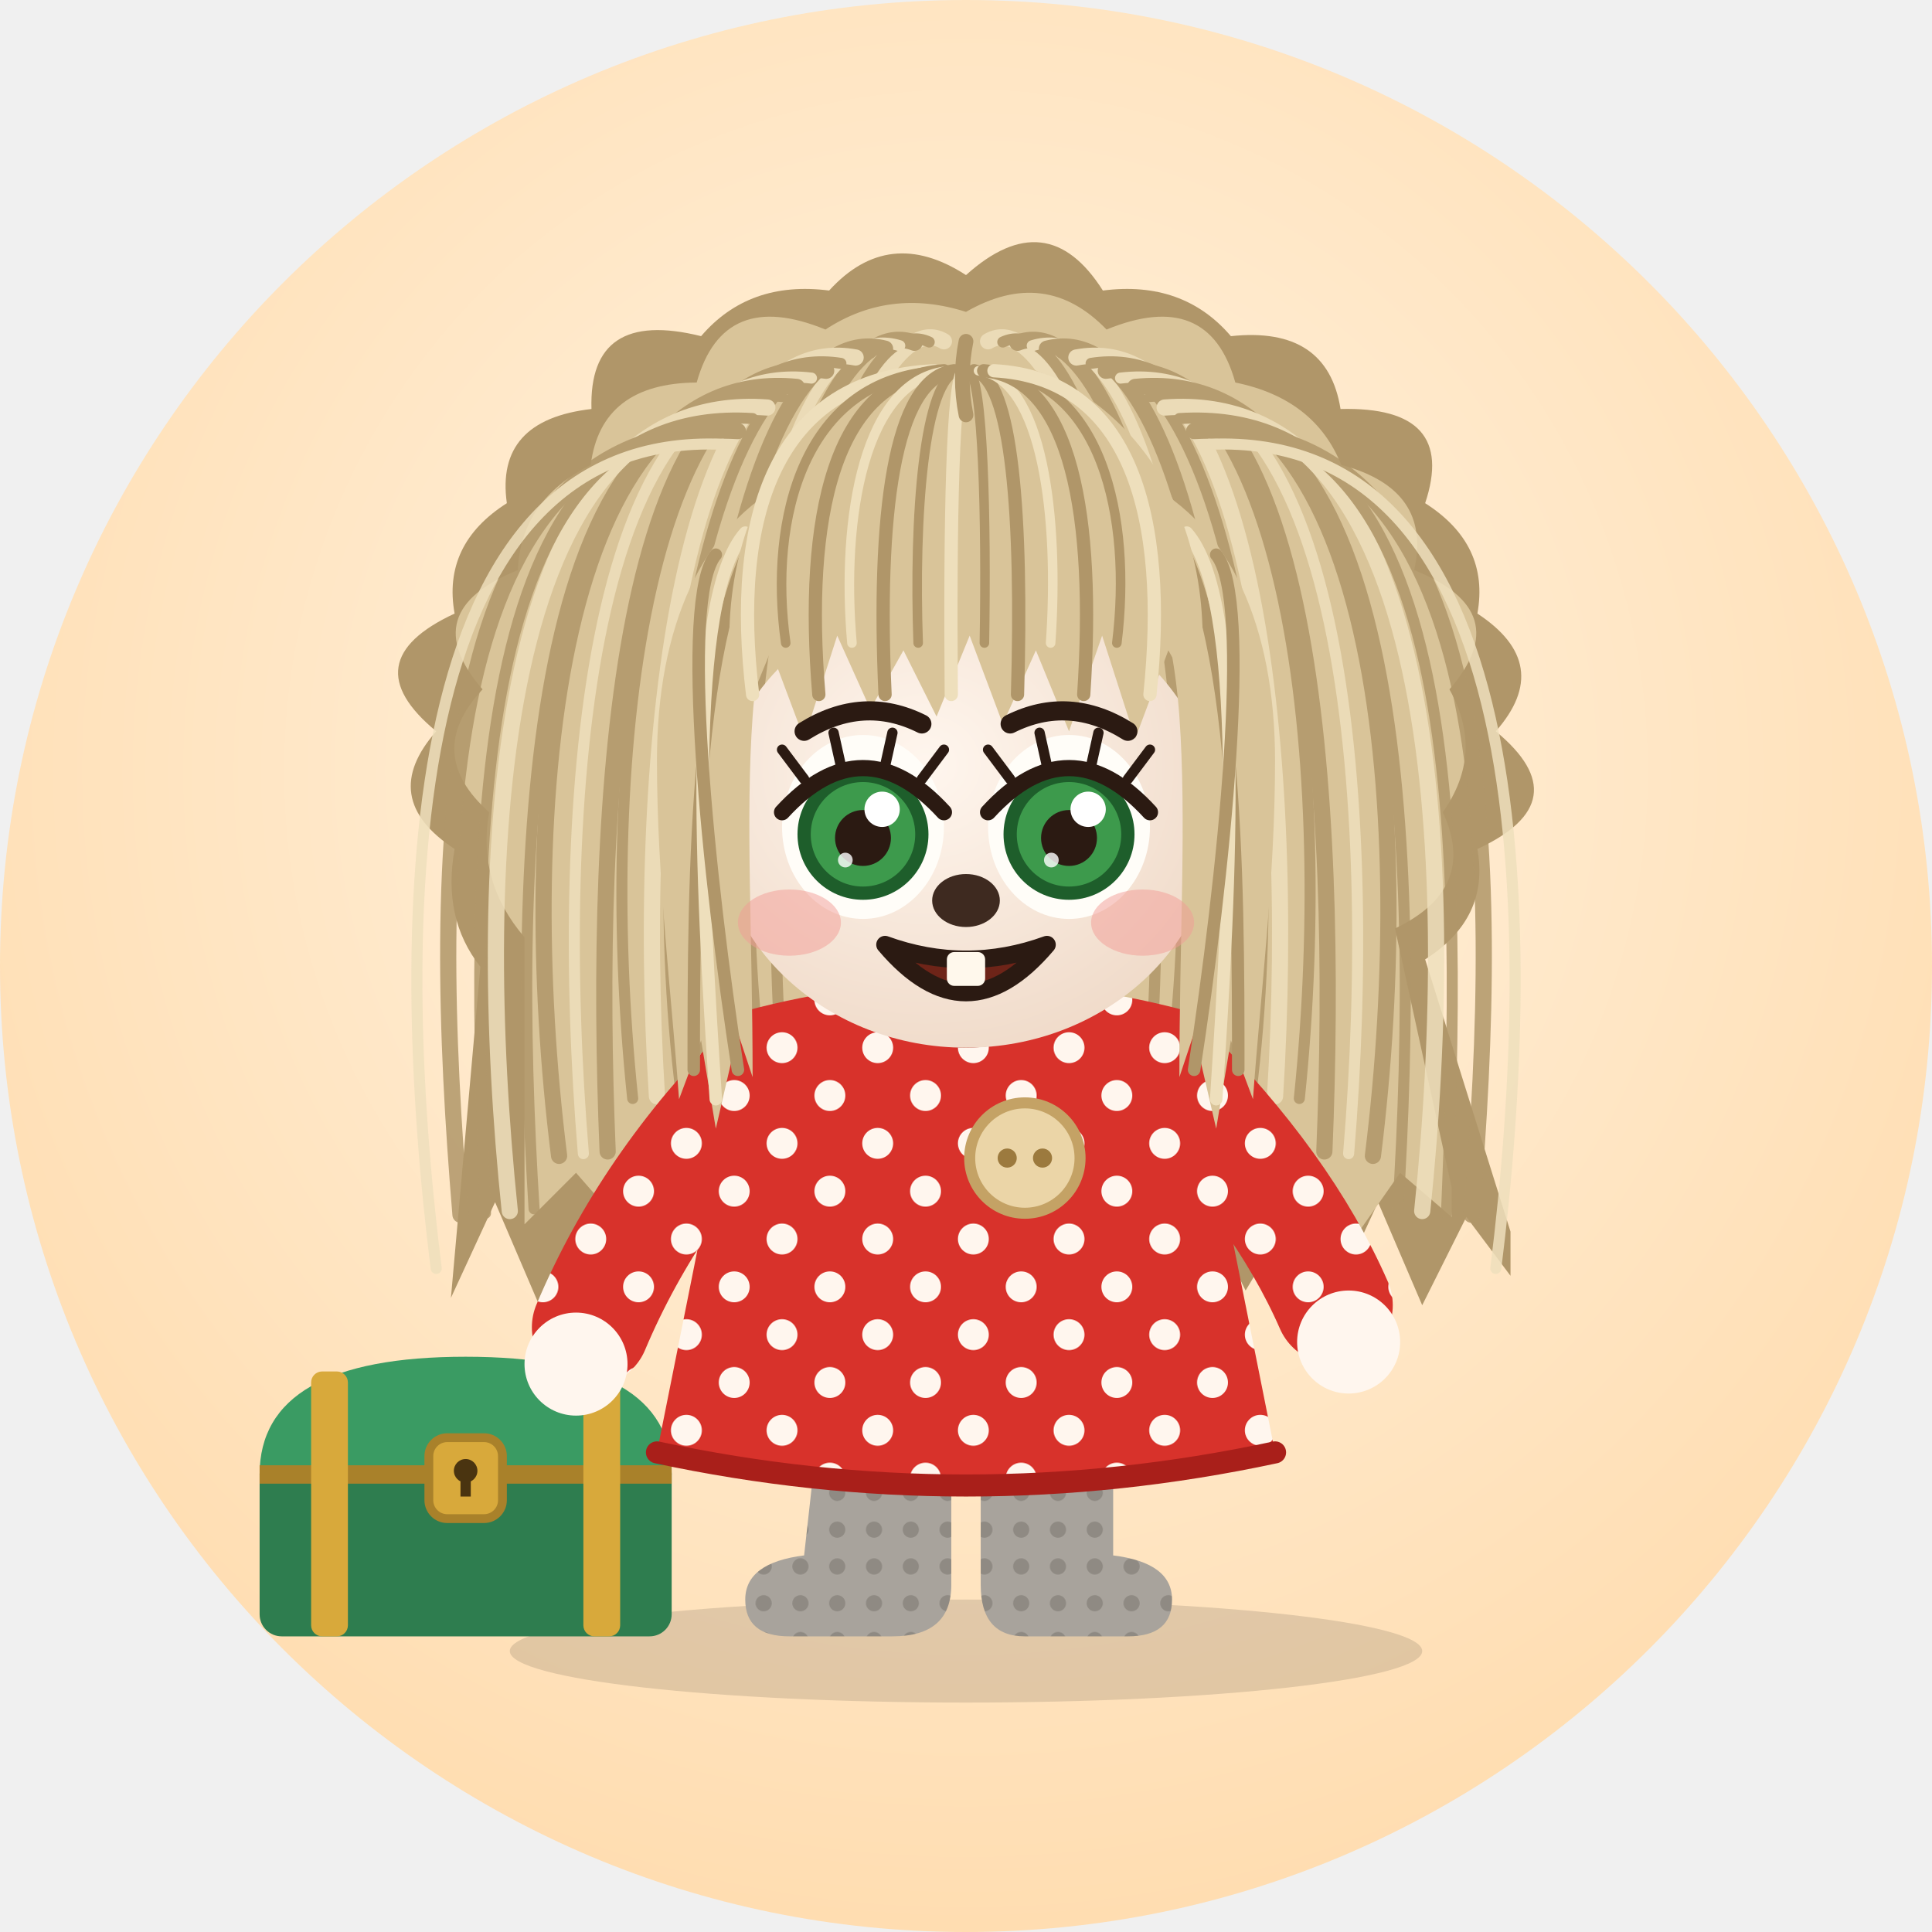
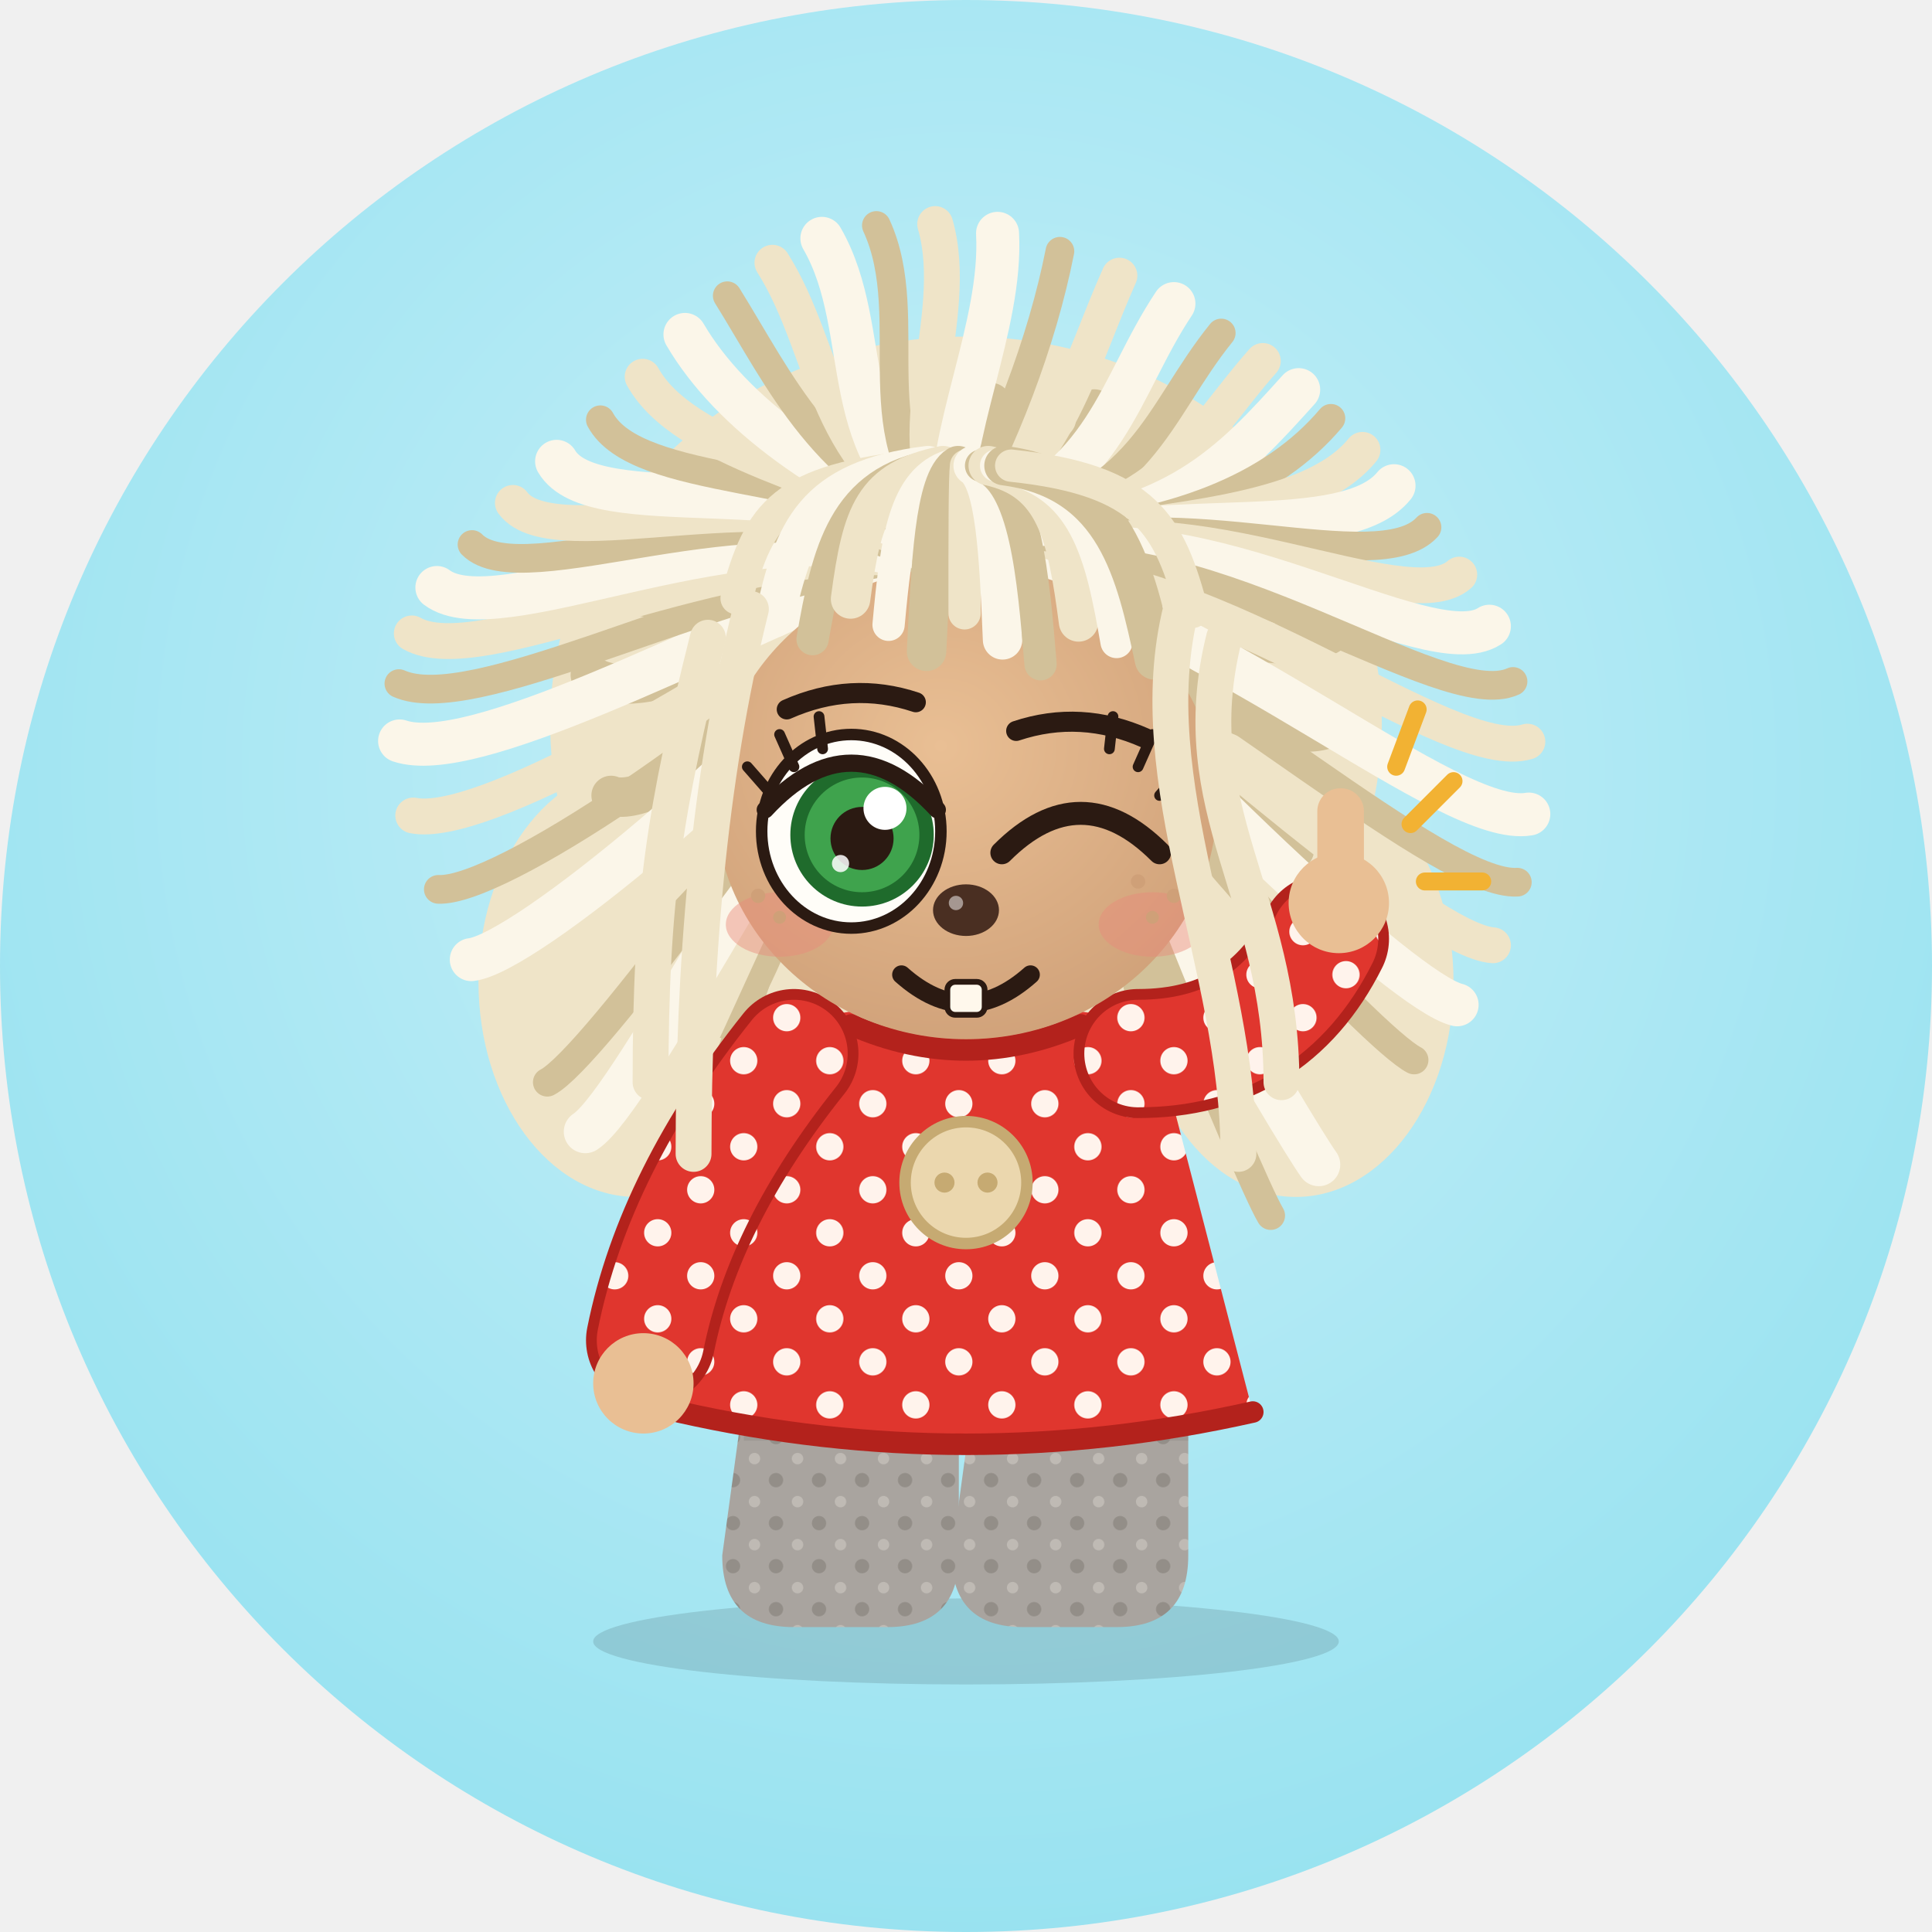
<svg xmlns="http://www.w3.org/2000/svg" viewBox="0 0 512 512" width="512" height="512">
  <defs>
-     <pattern id="kzDots" width="13" height="13" patternUnits="userSpaceOnUse">
-       <rect width="13" height="13" fill="#D8322B" />
-       <circle cx="3.5" cy="3.5" r="2.1" fill="#FFF6EE" />
-       <circle cx="10" cy="10" r="2.1" fill="#FFF6EE" />
+     <pattern id="kzDots" width="12" height="12" patternUnits="userSpaceOnUse">
+       <rect width="12" height="12" fill="#E0362E" />
+       <circle cx="3" cy="3" r="1.9" fill="#FFF3EC" />
+       <circle cx="9" cy="9" r="1.9" fill="#FFF3EC" />
    </pattern>
-     <pattern id="kzKnit" width="5" height="5" patternUnits="userSpaceOnUse">
-       <rect width="5" height="5" fill="#A8A39C" />
-       <circle cx="2.5" cy="2.5" r="1.1" fill="#8F8A83" />
+     <pattern id="kzFelt" width="6" height="6" patternUnits="userSpaceOnUse">
+       <rect width="6" height="6" fill="#A9A49F" />
+       <circle cx="1.5" cy="1.5" r="1" fill="#8A857F" opacity="0.7" />
+       <circle cx="4.5" cy="4.5" r="0.8" fill="#C4BFB9" opacity="0.8" />
    </pattern>
-     <radialGradient id="kzSkin" cx="42%" cy="38%" r="70%">
-       <stop offset="0%" stop-color="#FFF6EE" />
-       <stop offset="100%" stop-color="#EFD9C7" />
+     <radialGradient id="kzSkin" cx="45%" cy="38%" r="68%">
+       <stop offset="0%" stop-color="#E9BF94" />
+       <stop offset="100%" stop-color="#CFA078" />
    </radialGradient>
    <radialGradient id="kzGlow">
-       <stop offset="0%" stop-color="#FFC94D" stop-opacity="0.85" />
-       <stop offset="100%" stop-color="#FFC94D" stop-opacity="0" />
+       <stop offset="0%" stop-color="#90E0EF" stop-opacity="0.85" />
+       <stop offset="100%" stop-color="#90E0EF" stop-opacity="0" />
    </radialGradient>
    <radialGradient id="kzBg" cx="50%" cy="40%" r="70%">
-       <stop offset="0%" stop-color="#FFF4E3" />
-       <stop offset="100%" stop-color="#FFD9A8" />
+       <stop offset="0%" stop-color="#CAF0F8" />
+       <stop offset="100%" stop-color="#90E0EF" />
    </radialGradient>
  </defs>
  <circle cx="256" cy="256" r="256" fill="url(#kzBg)" />
-   <g transform="translate(61 30) scale(1.95)">
-     <ellipse cx="100" cy="209" rx="62" ry="7" fill="#000" opacity="0.12" />
-     <path d="M34 116 Q28.8 109.4 30.5 100 Q20 93.1 28 84 Q16.5 74.5 30.5 68 Q28.8 58.6 37.6 53 Q36 41.7 49.1 40.2 Q48.7 26.5 64 30.3 Q70.5 22.7 81.4 24.1 Q89.5 15.2 100 22 Q111 12.1 118.6 24.1 Q129.5 22.7 136 30.3 Q149.1 28.9 150.9 40.2 Q166.8 39.8 162.4 53 Q171.2 58.6 169.5 68 Q180 74.9 172 84 Q183.5 93.5 169.5 100 Q171.2 109.4 162.4 115 L174 152 L174 158 L168 150 L162 162 L156 148 L150 161 L144 150 L138 160 L132 148 L126 159 L120 150 L114 158 L108 148 L102 162 L96 150 L90 161 L84 148 L78 160 L72 150 L66 159 L60 148 L54 158 L48 150 L42 162 L36 148 L30 161 Z" fill="#B09669" />
-     <path d="M40 112 Q33.5 104.4 35.2 95 Q26.2 87 34.3 78.3 Q25.1 67.7 39.1 62.1 Q39.5 52.6 49 47.8 Q50.4 36.7 63.4 36.6 Q67 23.7 80.9 29.4 Q89.6 23.7 100 27 Q110.8 20.8 119.1 29.4 Q133 23.7 136.6 36.6 Q147.4 38.8 151 47.8 Q163.4 51.1 160.9 62.1 Q174.9 67.7 165.7 78.3 Q170.5 86.9 164.8 95 Q169.6 105.4 158.3 110.8 L166 146 L166 150 L159 144 L152 154 L145 142 L138 153 L131 144 L124 152 L117 142 L110 151 L103 144 L96 150 L89 142 L82 154 L75 144 L68 153 L61 142 L54 152 L47 144 L40 151 Z" fill="#D9C499" />
-     <g fill="none" stroke-linecap="round" opacity="0.85">
-       <path d="M97 31 C87 25 72 70 78 118" stroke="#EEDFBC" stroke-width="2.2" />
-       <path d="M95 31.1 C82.7 25.4 71.7 77.3 74.7 125.3" stroke="#B09669" stroke-width="1.5" />
-       <path d="M93 31.2 C78.5 25.7 66.3 77.5 71.3 125.5" stroke="#B09669" stroke-width="2.2" />
-       <path d="M91 31.6 C74.2 26.4 66 77.8 68 125.8" stroke="#EEDFBC" stroke-width="1.5" />
-       <path d="M89 32 C69.9 27.1 60.7 85.1 64.7 133.1" stroke="#B09669" stroke-width="2.2" />
-       <path d="M87 32.6 C65.7 27.9 55.3 85.3 61.3 133.3" stroke="#B09669" stroke-width="1.5" />
-       <path d="M85 33.2 C61.4 28.8 55 85.6 58 133.6" stroke="#EEDFBC" stroke-width="2.2" />
-       <path d="M83 34 C57.1 29.9 49.7 85.9 54.7 133.9" stroke="#B09669" stroke-width="1.5" />
-       <path d="M81 35 C52.9 31.1 49.3 93.1 51.3 141.1" stroke="#B09669" stroke-width="2.2" />
-       <path d="M79 36 C48.6 32.4 44 93.4 48 141.4" stroke="#EEDFBC" stroke-width="1.5" />
-       <path d="M77 37.2 C44.3 33.9 38.7 93.7 44.7 141.7" stroke="#B09669" stroke-width="2.2" />
-       <path d="M75 38.5 C40.1 35.4 38.3 100.9 41.3 148.9" stroke="#B09669" stroke-width="1.5" />
-       <path d="M73 40 C35.8 37.2 33 101.2 38 149.2" stroke="#EEDFBC" stroke-width="2.2" />
-       <path d="M71 41.5 C31.5 39 32.7 101.5 34.7 149.5" stroke="#B09669" stroke-width="1.5" />
-       <path d="M69 43.2 C27.3 40.9 27.3 101.7 31.3 149.7" stroke="#B09669" stroke-width="2.2" />
-       <path d="M67 45 C23 43 22 109 28 157" stroke="#EEDFBC" stroke-width="1.5" />
-       <path d="M103 31 C113 25 128 70 122 118" stroke="#EEDFBC" stroke-width="2.2" />
-       <path d="M105 31.1 C117.3 25.4 128.3 77.3 125.3 125.3" stroke="#B09669" stroke-width="1.5" />
-       <path d="M107 31.2 C121.5 25.7 133.7 77.5 128.7 125.5" stroke="#B09669" stroke-width="2.2" />
-       <path d="M109 31.6 C125.8 26.4 134 77.8 132 125.8" stroke="#EEDFBC" stroke-width="1.5" />
-       <path d="M111 32 C130.1 27.1 139.3 85.1 135.3 133.1" stroke="#B09669" stroke-width="2.2" />
-       <path d="M113 32.6 C134.3 27.9 144.7 85.3 138.7 133.3" stroke="#B09669" stroke-width="1.5" />
-       <path d="M115 33.2 C138.6 28.8 145 85.6 142 133.6" stroke="#EEDFBC" stroke-width="2.2" />
-       <path d="M117 34 C142.9 29.9 150.3 85.9 145.3 133.9" stroke="#B09669" stroke-width="1.5" />
-       <path d="M119 35 C147.1 31.1 150.7 93.1 148.7 141.1" stroke="#B09669" stroke-width="2.2" />
-       <path d="M121 36 C151.4 32.4 156 93.4 152 141.4" stroke="#EEDFBC" stroke-width="1.5" />
-       <path d="M123 37.2 C155.7 33.9 161.3 93.7 155.3 141.7" stroke="#B09669" stroke-width="2.2" />
-       <path d="M125 38.5 C159.9 35.4 161.7 100.9 158.7 148.9" stroke="#B09669" stroke-width="1.5" />
-       <path d="M127 40 C164.2 37.2 167 101.2 162 149.2" stroke="#EEDFBC" stroke-width="2.2" />
-       <path d="M129 41.5 C168.5 39 167.3 101.5 165.3 149.5" stroke="#B09669" stroke-width="1.5" />
-       <path d="M131 43.2 C172.7 40.9 172.7 101.7 168.7 149.7" stroke="#B09669" stroke-width="2.2" />
-       <path d="M133 45 C177 43 178 109 172 157" stroke="#EEDFBC" stroke-width="1.5" />
+   <g transform="translate(66 36) scale(1.9)">
+     <ellipse cx="100" cy="210" rx="52" ry="6" fill="#000" opacity="0.12" />
+     <ellipse cx="100" cy="82" rx="58" ry="54" fill="#EFE4C8" />
+     <ellipse cx="54" cy="118" rx="22" ry="30" fill="#EFE4C8" />
+     <ellipse cx="146" cy="118" rx="22" ry="30" fill="#EFE4C8" />
+     <g fill="none" stroke-linecap="round">
+       <path d="M96.4 64.7 C81.3 80 77.1 125.8 70.9 128.3" stroke="#EFE4C8" stroke-width="5.5" />
+       <path d="M96 64.1 C82.4 80.1 71.4 121.2 66.1 123.1" stroke="#D2C199" stroke-width="5.5" />
+       <path d="M95.3 63.4 C82.8 80.9 66.2 115.8 61.6 116.8" stroke="#EFE4C8" stroke-width="5.5" />
+       <path d="M94.3 62.6 C82 81.7 61.7 109.5 57.5 109.5" stroke="#D2C199" stroke-width="5.5" />
+       <path d="M93.1 61.8 C79.9 81.7 58.3 102.2 53.7 101.1" stroke="#EFE4C8" stroke-width="5.5" />
+       <path d="M91.8 60.9 C76.8 80 56 94.3 50.5 92" stroke="#D2C199" stroke-width="5.5" />
+       <path d="M90.5 60 C73.7 76.2 54.7 86.1 48.4 82.4" stroke="#EFE4C8" stroke-width="5.5" />
+       <path d="M89.6 59.1 C71.7 71.3 54.5 79.8 47.6 75.2" stroke="#D2C199" stroke-width="5.5" />
+       <path d="M89.1 58.3 C71.7 65.2 55.2 73.9 48.6 68.4" stroke="#EFE4C8" stroke-width="5.5" />
+       <path d="M89.2 57.4 C74 58.9 56.9 68.6 51.3 62.4" stroke="#D2C199" stroke-width="5.5" />
+       <path d="M90 56.6 C78.5 53.4 59.6 64.1 55.6 57.2" stroke="#EFE4C8" stroke-width="5.5" />
+       <path d="M91.4 55.9 C84.4 49.5 63.3 60.2 61.3 52.8" stroke="#D2C199" stroke-width="5.5" />
+       <path d="M93.3 55.3 C90.5 47.5 68.1 57 68 49" stroke="#EFE4C8" stroke-width="5.5" />
+       <path d="M95.5 54.8 C95.8 47.2 73.9 54.2 75.1 45.8" stroke="#D2C199" stroke-width="5.5" />
+       <path d="M97.8 54.4 C99.5 47.9 80.7 51.7 82.3 43" stroke="#EFE4C8" stroke-width="5.5" />
+       <path d="M100 54.2 C101.2 48.8 88.3 49.5 89.5 40.5" stroke="#D2C199" stroke-width="5.5" />
+       <path d="M101.9 54 C101.5 49.2 96.4 47.8 96.5 38.5" stroke="#EFE4C8" stroke-width="5.5" />
+       <path d="M103.4 54 C101 48.8 104.7 46.8 103.5 37.2" stroke="#D2C199" stroke-width="5.5" />
+       <path d="M104.3 54.2 C100.8 47.6 112.7 46.6 110.6 37" stroke="#EFE4C8" stroke-width="5.5" />
+       <path d="M104.8 54.4 C101.9 46.3 120 47.6 117.9 38.1" stroke="#D2C199" stroke-width="5.5" />
+       <path d="M105 54.8 C104.5 45.6 126.5 49.8 125.3 40.7" stroke="#EFE4C8" stroke-width="5.5" />
+       <path d="M105 55.3 C108.8 46.3 131.9 53.2 132.4 44.6" stroke="#D2C199" stroke-width="5.5" />
+       <path d="M104.9 55.9 C113.9 49 136.3 57.7 139 49.8" stroke="#EFE4C8" stroke-width="5.5" />
+       <path d="M105.1 56.6 C119 53.6 139.6 63 144.6 55.9" stroke="#D2C199" stroke-width="5.5" />
+       <path d="M105.4 57.4 C123 59.6 142.1 68.7 148.7 62.5" stroke="#EFE4C8" stroke-width="5.5" />
+       <path d="M106.1 58.3 C125.5 66 143.7 74.6 151.2 69.2" stroke="#D2C199" stroke-width="5.5" />
+       <path d="M107 59.1 C126.1 71.9 144.6 80.3 151.8 75.8" stroke="#EFE4C8" stroke-width="5.5" />
+       <path d="M108.1 60 C125.2 76.4 144.6 86 151 82.4" stroke="#D2C199" stroke-width="5.5" />
+       <path d="M109.1 60.9 C123.5 79.6 143.6 93.5 148.8 91.1" stroke="#EFE4C8" stroke-width="5.5" />
+       <path d="M109.9 61.8 C121.8 80.9 141.6 100.9 145.8 99.6" stroke="#D2C199" stroke-width="5.5" />
+       <path d="M110.2 62.6 C120.8 80.8 138.5 108.2 142.2 108.1" stroke="#EFE4C8" stroke-width="5.5" />
+       <path d="M110 63.4 C120.7 80.2 134.4 115.4 138.3 116.3" stroke="#D2C199" stroke-width="5.5" />
+       <path d="M109.2 64.1 C121.3 79.9 129.3 122.2 134.1 124.2" stroke="#EFE4C8" stroke-width="5.5" />
+       <path d="M107.7 64.7 C121.7 80.6 123.5 128.4 129.4 131.4" stroke="#D2C199" stroke-width="5.5" />
+       <path d="M96.4 64.7 C75.9 86.6 65.5 144.3 57.2 150.1" stroke="#D2C199" stroke-width="4" />
+       <path d="M96.2 64.3 C76.8 86.8 59.5 139.8 52 144.9" stroke="#EFE4C8" stroke-width="5" />
+       <path d="M95.7 63.8 C77.3 87.7 53.6 134.6 46.9 138.9" stroke="#FBF6E9" stroke-width="6" />
+       <path d="M94.9 63.3 C76.6 88.6 48 128.7 41.6 132" stroke="#D2C199" stroke-width="4" />
+       <path d="M93.6 62.7 C74.5 88.6 42.9 121.8 36.2 123.9" stroke="#EFE4C8" stroke-width="5" />
+       <path d="M92.2 62.1 C71.2 87.1 38.5 114 31 114.9" stroke="#FBF6E9" stroke-width="6" />
+       <path d="M90.8 61.5 C67.3 83.7 34.9 105.5 26.4 105.1" stroke="#D2C199" stroke-width="4" />
+       <path d="M89.6 60.8 C63.9 78.3 32.4 96.7 22.9 94.8" stroke="#EFE4C8" stroke-width="5" />
+       <path d="M88.7 60.2 C61.7 71.5 31.1 87.8 21 84.4" stroke="#FBF6E9" stroke-width="6" />
+       <path d="M88.4 59.5 C61.4 64.5 31 80.9 20.9 76.4" stroke="#D2C199" stroke-width="4" />
+       <path d="M88.6 58.8 C63 58 32.2 74.8 22.7 69.4" stroke="#EFE4C8" stroke-width="5" />
+       <path d="M89.4 58.2 C66.3 52.6 34.6 69.3 26.2 63" stroke="#FBF6E9" stroke-width="6" />
+       <path d="M90.7 57.6 C70.6 48.7 38.1 64.1 31.1 57" stroke="#D2C199" stroke-width="4" />
+       <path d="M92.2 57 C75 46.8 42.6 59.1 36.8 51.2" stroke="#EFE4C8" stroke-width="5" />
+       <path d="M93.9 56.4 C78.5 46.3 48 54.1 42.9 45.4" stroke="#FBF6E9" stroke-width="6" />
+       <path d="M95.4 55.9 C80.6 46.9 54.1 49 49 39.6" stroke="#D2C199" stroke-width="4" />
+       <path d="M96.7 55.5 C81.3 47.8 60.6 43.9 54.9 33.6" stroke="#EFE4C8" stroke-width="5" />
+       <path d="M97.6 55.1 C80.9 48.3 67.3 38.8 60.8 27.7" stroke="#FBF6E9" stroke-width="6" />
+       <path d="M98 54.7 C80.1 47.9 74.1 34.2 66.7 22.3" stroke="#D2C199" stroke-width="4" />
+       <path d="M98.1 54.4 C79.9 46.7 80.9 30.2 73 17.7" stroke="#EFE4C8" stroke-width="5" />
+       <path d="M98 54.2 C81.3 45 87.4 27.3 79.9 14.3" stroke="#FBF6E9" stroke-width="6" />
+       <path d="M97.9 54.1 C84.6 43.1 93.6 25.7 87.5 12.5" stroke="#D2C199" stroke-width="4" />
+       <path d="M97.8 54 C90 41.9 99.5 25.5 95.7 12.3" stroke="#EFE4C8" stroke-width="5" />
+       <path d="M98.1 54 C97.2 41.7 105.1 26.6 104.4 13.6" stroke="#FBF6E9" stroke-width="6" />
+       <path d="M98.8 54.1 C105.2 42.8 110.6 28.8 113.1 16.1" stroke="#D2C199" stroke-width="4" />
+       <path d="M99.9 54.2 C113 45.1 115.9 31.8 121.4 19.5" stroke="#EFE4C8" stroke-width="5" />
+       <path d="M101.5 54.4 C119.8 48.1 121.2 35.1 129 23.4" stroke="#FBF6E9" stroke-width="6" />
+       <path d="M103.3 54.7 C124.7 51.1 126.6 38.6 135.6 27.5" stroke="#D2C199" stroke-width="4" />
+       <path d="M105.3 55.1 C127.7 53.5 132 42 141.4 31.4" stroke="#EFE4C8" stroke-width="5" />
+       <path d="M107.2 55.5 C129 54.7 137.4 45.4 146.4 35.4" stroke="#FBF6E9" stroke-width="6" />
+       <path d="M108.8 55.9 C129 54.7 142.9 48.9 150.9 39.4" stroke="#D2C199" stroke-width="4" />
+       <path d="M109.9 56.4 C128.7 53.5 148.1 52.7 155.3 43.8" stroke="#EFE4C8" stroke-width="5" />
+       <path d="M110.4 57 C128.6 51.9 153.1 57 159.7 48.8" stroke="#FBF6E9" stroke-width="6" />
+       <path d="M110.4 57.6 C129.3 50.6 157.5 62 164.3 54.6" stroke="#D2C199" stroke-width="4" />
+       <path d="M110 58.2 C130.8 50.4 161.4 67.7 168.8 61.2" stroke="#EFE4C8" stroke-width="5" />
+       <path d="M109.1 58.8 C132.8 52 164.4 74 173 68.4" stroke="#FBF6E9" stroke-width="6" />
+       <path d="M108.1 59.5 C134.6 55.6 166.4 80.6 176.3 76.1" stroke="#D2C199" stroke-width="4" />
+       <path d="M107.2 60.2 C135.8 61 167.5 87.8 178.3 84.5" stroke="#EFE4C8" stroke-width="5" />
+       <path d="M106.4 60.8 C135.6 68.2 167.5 96.5 178.5 94.6" stroke="#FBF6E9" stroke-width="6" />
+       <path d="M106 61.5 C134 75.6 166.4 104.7 176.9 104.1" stroke="#D2C199" stroke-width="4" />
+       <path d="M106 62.1 C131.1 82.3 164.3 112.3 173.5 112.9" stroke="#EFE4C8" stroke-width="5" />
+       <path d="M106.3 62.7 C127.5 87.6 161 119.4 168.5 121.2" stroke="#FBF6E9" stroke-width="6" />
+       <path d="M106.8 63.3 C123.7 91.1 156.8 126 162.5 128.9" stroke="#D2C199" stroke-width="4" />
+       <path d="M107.3 63.8 C120.7 92.9 151.6 132.4 155.9 136.2" stroke="#EFE4C8" stroke-width="5" />
+       <path d="M107.7 64.3 C118.8 93.4 145.7 138.6 149.2 143.5" stroke="#FBF6E9" stroke-width="6" />
+       <path d="M107.8 64.7 C118.2 93.2 139 144.7 142.5 150.6" stroke="#D2C199" stroke-width="4" />
    </g>
-     <rect x="4" y="182" width="56" height="25" rx="3" fill="#2E7D4F" />
-     <path d="M4 185 Q4 169 32 169 Q60 169 60 185 Z" fill="#3A9B63" />
-     <path d="M4 185 H60" stroke="#A9812A" stroke-width="2.5" />
-     <rect x="11" y="171" width="5" height="36" rx="1.5" fill="#D8A93B" />
-     <rect x="48" y="171" width="5" height="36" rx="1.5" fill="#D8A93B" />
-     <rect x="27" y="180" width="10" height="11" rx="2.5" fill="#D8A93B" stroke="#A9812A" stroke-width="1.2" />
-     <circle cx="32" cy="184.5" r="1.6" fill="#4A3410" />
-     <path d="M32 185 V188" stroke="#4A3410" stroke-width="1.4" />
-     <path d="M80 178 H98 V200 Q98 207 90 207 H76 Q70 207 70 202 Q70 197 78 196 Z" fill="url(#kzKnit)" />
-     <path d="M102 178 H120 V196 Q128 197 128 202 Q128 207 122 207 H108 Q102 207 102 200 Z" fill="url(#kzKnit)" />
-     <path d="M70 122 Q100 114 130 122 L142 182 Q100 191 58 182 Z" fill="url(#kzDots)" />
-     <path d="M58 182 Q100 191 142 182" fill="none" stroke="#A91F1A" stroke-width="3" stroke-linecap="round" />
-     <path d="M86 121 Q100 130 114 121" fill="none" stroke="#A91F1A" stroke-width="3" stroke-linecap="round" />
-     <circle cx="108" cy="142" r="7.5" fill="#EBD5A7" stroke="#C4A265" stroke-width="1.5" />
-     <circle cx="105.6" cy="142" r="1.3" fill="#9C7A3E" />
-     <circle cx="110.4" cy="142" r="1.3" fill="#9C7A3E" />
-     <path d="M73 130 Q57 146 49 165" fill="none" stroke="url(#kzDots)" stroke-width="16" stroke-linecap="round" />
-     <circle cx="47" cy="170" r="7" fill="#FFF6EE" />
-     <path d="M127 130 Q143 146 150 162" fill="none" stroke="url(#kzDots)" stroke-width="16" stroke-linecap="round" />
-     <circle cx="152" cy="167" r="7" fill="#FFF6EE" />
-     <ellipse cx="66" cy="98" rx="6" ry="8" fill="#EFD9C7" />
-     <ellipse cx="134" cy="98" rx="6" ry="8" fill="#EFD9C7" />
-     <ellipse cx="100" cy="96" rx="34" ry="31" fill="url(#kzSkin)" />
-     <path d="M76 50 C64 56 58 70 58 88 C58 104 60 120 61 134 L64 126 L66 138 L69 125 L71 131 C71 112 70 96 71 82 C72 68 76 58 80 54 Z" fill="#D9C499" />
+     <path d="M69 176 h30 v22 q0 10 -10 10 h-13 q-10 0 -10 -10 z" fill="url(#kzFelt)" />
+     <path d="M69 176 h30 v6 h-30 z" fill="#8A857F" opacity="0.35" />
+     <path d="M101 176 h30 v22 q0 10 -10 10 h-13 q-10 0 -10 -10 z" fill="url(#kzFelt)" />
+     <path d="M101 176 h30 v6 h-30 z" fill="#8A857F" opacity="0.35" />
+     <path d="M74 124 Q100 118 126 124 L140 178 Q100 187 60 178 Z" fill="url(#kzDots)" />
+     <path d="M60 178 Q100 187 140 178" fill="none" stroke="#B3221C" stroke-width="3" stroke-linecap="round" />
+     <path d="M84 124 Q100 131 116 124" fill="none" stroke="#B3221C" stroke-width="3" stroke-linecap="round" />
+     <circle cx="100" cy="146" r="8.5" fill="#EBD7AE" stroke="#C6AA72" stroke-width="1.6" />
+     <circle cx="97" cy="146" r="1.4" fill="#C6AA72" />
+     <circle cx="103" cy="146" r="1.4" fill="#C6AA72" />
+     <path d="M76 128 Q60 148 56 168" fill="none" stroke="#B3221C" stroke-width="18" stroke-linecap="round" />
+     <path d="M76 128 Q60 148 56 168" fill="none" stroke="url(#kzDots)" stroke-width="15" stroke-linecap="round" />
+     <circle cx="55" cy="174" r="7" fill="#E9BF94" />
+     <path d="M124 128 Q142 128 150 112" fill="none" stroke="#B3221C" stroke-width="18" stroke-linecap="round" />
+     <path d="M124 128 Q142 128 150 112" fill="none" stroke="url(#kzDots)" stroke-width="15" stroke-linecap="round" />
+     <circle cx="152" cy="107" r="7" fill="#E9BF94" />
+     <rect x="149" y="91" width="6.5" height="15" rx="3.2" fill="#E9BF94" />
+     <g stroke="#F2B233" stroke-width="2.5" stroke-linecap="round">
+       <path d="M162 96 L168 90" />
+       <path d="M164 104 L172 104" />
+       <path d="M160 88 L163 80" />
+     </g>
+     <ellipse cx="100" cy="93" rx="35" ry="33" fill="url(#kzSkin)" />
+     <ellipse cx="74" cy="110" rx="7.5" ry="4.5" fill="#E98A7A" opacity="0.45" />
+     <ellipse cx="126" cy="110" rx="7.5" ry="4.5" fill="#E98A7A" opacity="0.45" />
+     <g fill="#CFA078">
+       <circle cx="71" cy="106" r="1" />
+       <circle cx="76" cy="104" r="1" />
+       <circle cx="74" cy="109" r="0.9" />
+       <circle cx="129" cy="106" r="1" />
+       <circle cx="124" cy="104" r="1" />
+       <circle cx="126" cy="109" r="0.9" />
+     </g>
+     <ellipse cx="100" cy="108" rx="4.6" ry="3.6" fill="#4A2F22" />
+     <circle cx="98.6" cy="107" r="1" fill="#fff" opacity="0.5" />
+     <ellipse cx="84" cy="97" rx="12.5" ry="13.5" fill="#FFFDF8" stroke="#2B1A12" stroke-width="1.6" />
+     <g transform="translate(1.5 0)">
+       <circle cx="84" cy="97.5" r="9" fill="#3FA34D" />
+       <circle cx="84" cy="97.5" r="9" fill="none" stroke="#1F6B2C" stroke-width="2" />
+       <circle cx="84" cy="98" r="4.4" fill="#2B1A12" />
+       <circle cx="87.2" cy="93.8" r="3" fill="#fff" />
+       <circle cx="81" cy="101.5" r="1.2" fill="#fff" opacity="0.85" />
+     </g>
+     <path d="M72 94 Q84 81 96 94" fill="none" stroke="#2B1A12" stroke-width="2.4" stroke-linecap="round" />
+     <g stroke="#2B1A12" stroke-width="1.5" stroke-linecap="round">
+       <path d="M73 92 L69.5 88" />
+       <path d="M76 88 L74 83.5" />
+       <path d="M80 85.5 L79.5 81" />
+     </g>
+     <path d="M105 100 Q116 89 127 100" fill="none" stroke="#2B1A12" stroke-width="3.2" stroke-linecap="round" />
+     <g stroke="#2B1A12" stroke-width="1.5" stroke-linecap="round">
+       <path d="M127 92 L130.5 88" />
+       <path d="M124 88 L126 83.5" />
+       <path d="M120 85.5 L120.5 81" />
+     </g>
+     <g fill="none" stroke="#2B1A12" stroke-width="2.8" stroke-linecap="round">
+       <path d="M75 80 Q84 76 93 79" />
+       <path d="M107 83 Q116 80 125 84" />
+     </g>
+     <path d="M91 117 Q100 125 109 117" fill="none" stroke="#2B1A12" stroke-width="2.6" stroke-linecap="round" />
+     <rect x="97.4" y="118" width="5.2" height="4.6" rx="1.1" fill="#FFF8EC" stroke="#2B1A12" stroke-width="0.8" />
    <g fill="none" stroke-linecap="round">
-       <path d="M74 54 C63 66 63 104 63 130" stroke="#B09669" stroke-width="1.7" />
-       <path d="M70 57 C62 66 64 104 66 134" stroke="#EEDFBC" stroke-width="1.7" />
-       <path d="M66 60 C61 66 65 104 69 130" stroke="#B09669" stroke-width="1.7" />
+       <path d="M93.6 46 C74.4 48 71.2 52.5 68 64.5" stroke="#EFE4C8" stroke-width="4.5" />
+       <path d="M94.7 46 C78.6 48 76 55.2 73.3 67.2" stroke="#FBF6E9" stroke-width="5.5" />
+       <path d="M95.7 46 C82.9 48 80.7 58.2 78.6 70.2" stroke="#D2C199" stroke-width="4.5" />
+       <path d="M96.8 46 C87.1 48 85.5 52.6 83.9 64.6" stroke="#EFE4C8" stroke-width="5.5" />
+       <path d="M97.8 46 C91.4 48 90.3 56.2 89.2 68.2" stroke="#FBF6E9" stroke-width="4.5" />
+       <path d="M98.9 46 C95.6 48 95.1 59.9 94.5 71.9" stroke="#D2C199" stroke-width="5.5" />
+       <path d="M100 46 C99.8 48 99.8 54.6 99.8 66.6" stroke="#EFE4C8" stroke-width="4.5" />
+       <path d="M101 46 C104.1 48 104.6 58.3 105.1 70.3" stroke="#FBF6E9" stroke-width="5.5" />
+       <path d="M102.1 46 C108.3 48 109.4 61.7 110.4 73.7" stroke="#D2C199" stroke-width="4.5" />
+       <path d="M103.1 46 C112.6 48 114.1 55.8 115.7 67.8" stroke="#EFE4C8" stroke-width="5.5" />
+       <path d="M104.2 46 C116.8 48 118.9 58.6 121 70.6" stroke="#FBF6E9" stroke-width="4.5" />
+       <path d="M105.3 46 C121 48 123.7 61.1 126.3 73.1" stroke="#D2C199" stroke-width="5.5" />
+       <path d="M106.3 46 C125.3 48 128.4 54.4 131.6 66.4" stroke="#EFE4C8" stroke-width="4.5" />
+       <path d="M64 70 C58 94 56 106 56 132" stroke="#EFE4C8" stroke-width="5" />
+       <path d="M70 66 C64 90 62 116 62 142" stroke="#EFE4C8" stroke-width="5" />
+       <path d="M136 70 C130 94 144 106 144 132" stroke="#EFE4C8" stroke-width="5" />
+       <path d="M130 66 C124 90 138 116 138 142" stroke="#EFE4C8" stroke-width="5" />
    </g>
-     <g transform="translate(200 0) scale(-1 1)">
-       <path d="M76 50 C64 56 58 70 58 88 C58 104 60 120 61 134 L64 126 L66 138 L69 125 L71 131 C71 112 70 96 71 82 C72 68 76 58 80 54 Z" fill="#D9C499" />
-       <g fill="none" stroke-linecap="round">
-         <path d="M74 54 C63 66 63 104 63 130" stroke="#B09669" stroke-width="1.7" />
-         <path d="M70 57 C62 66 64 104 66 134" stroke="#EEDFBC" stroke-width="1.7" />
-         <path d="M66 60 C61 66 65 104 69 130" stroke="#B09669" stroke-width="1.7" />
-       </g>
-     </g>
-     <path d="M68 76 C66 50 82 34 100 33 C118 34 134 50 132 76 L132 81 L127.5 73 L123 85 L118.5 71 L114 84 L109.5 73 L105 83 L100.5 71 L96 82 L91.5 73 L87 81 L82.5 71 L78 85 L73.5 73 L69 84 Z" fill="#D9C499" />
-     <g fill="none" stroke-linecap="round">
-       <path d="M95.7 35 C73.9 36 68.1 55 71 79" stroke="#EEDFBC" stroke-width="1.8" />
-       <path d="M96.3 35 C78 36 73.1 55 75.5 72" stroke="#B09669" stroke-width="1.3" />
-       <path d="M97 35 C82 36 78 55 80 79" stroke="#B09669" stroke-width="1.8" />
-       <path d="M97.7 35 C86.1 36 83 55 84.5 72" stroke="#EEDFBC" stroke-width="1.3" />
-       <path d="M98.4 35 C90.1 36 87.9 55 89 79" stroke="#B09669" stroke-width="1.8" />
-       <path d="M99 35 C94.2 36 92.9 55 93.5 72" stroke="#B09669" stroke-width="1.3" />
-       <path d="M99.7 35 C98.2 36 97.8 55 98 79" stroke="#EEDFBC" stroke-width="1.8" />
-       <path d="M100.4 35 C102.3 36 102.8 55 102.5 72" stroke="#B09669" stroke-width="1.3" />
-       <path d="M101.1 35 C106.3 36 107.7 55 107 79" stroke="#B09669" stroke-width="1.8" />
-       <path d="M101.7 35 C110.4 36 112.7 55 111.5 72" stroke="#EEDFBC" stroke-width="1.3" />
-       <path d="M102.4 35 C114.4 36 117.6 55 116 79" stroke="#B09669" stroke-width="1.8" />
-       <path d="M103.1 35 C118.5 36 122.6 55 120.5 72" stroke="#B09669" stroke-width="1.3" />
-       <path d="M103.8 35 C122.5 36 127.5 55 125 79" stroke="#EEDFBC" stroke-width="1.8" />
-     </g>
-     <path d="M100 31 Q99 36 100 41" stroke="#B09669" stroke-width="2" fill="none" stroke-linecap="round" />
-     <ellipse cx="86" cy="97" rx="11" ry="12.5" fill="#FFFDF8" />
-     <g transform="translate(0 0)">
-       <circle cx="86" cy="98" r="8" fill="#3D9A4C" />
-       <circle cx="86" cy="98" r="8" fill="none" stroke="#1E5E2B" stroke-width="1.8" />
-       <circle cx="86" cy="98.5" r="3.8" fill="#2B1A12" />
-       <circle cx="88.6" cy="94.6" r="2.4" fill="#fff" />
-       <circle cx="83.6" cy="101.5" r="1" fill="#fff" opacity="0.8" />
-     </g>
-     <path d="M75 95 Q86 83 97 95" fill="none" stroke="#2B1A12" stroke-width="2.2" stroke-linecap="round" />
-     <g stroke="#2B1A12" stroke-width="1.4" stroke-linecap="round">
-       <path d="M78 90.5 L75 86.5" />
-       <path d="M83 88.7 L82 84.2" />
-       <path d="M89 88.7 L90 84.2" />
-       <path d="M94 90.5 L97 86.5" />
-     </g>
-     <ellipse cx="114" cy="97" rx="11" ry="12.5" fill="#FFFDF8" />
-     <g transform="translate(0 0)">
-       <circle cx="114" cy="98" r="8" fill="#3D9A4C" />
-       <circle cx="114" cy="98" r="8" fill="none" stroke="#1E5E2B" stroke-width="1.8" />
-       <circle cx="114" cy="98.5" r="3.8" fill="#2B1A12" />
-       <circle cx="116.6" cy="94.6" r="2.4" fill="#fff" />
-       <circle cx="111.6" cy="101.5" r="1" fill="#fff" opacity="0.8" />
-     </g>
-     <path d="M103 95 Q114 83 125 95" fill="none" stroke="#2B1A12" stroke-width="2.2" stroke-linecap="round" />
-     <g stroke="#2B1A12" stroke-width="1.4" stroke-linecap="round">
-       <path d="M106 90.5 L103 86.5" />
-       <path d="M111 88.7 L110 84.2" />
-       <path d="M117 88.7 L118 84.2" />
-       <path d="M122 90.5 L125 86.5" />
-     </g>
-     <ellipse cx="76" cy="110" rx="7" ry="4.5" fill="#F29C95" opacity="0.5" />
-     <ellipse cx="124" cy="110" rx="7" ry="4.5" fill="#F29C95" opacity="0.5" />
-     <g fill="none" stroke="#2B1A12" stroke-width="2.6" stroke-linecap="round">
-       <path d="M78 84 Q86 79 94 83" />
-       <path d="M106 83 Q114 79 122 84" />
-     </g>
-     <ellipse cx="100" cy="107" rx="4.6" ry="3.6" fill="#3E2A20" />
-     <path d="M89 113 Q100 126 111 113 Q100 117 89 113 Z" fill="#6E2418" stroke="#2B1A12" stroke-width="2.4" stroke-linecap="round" stroke-linejoin="round" />
-     <rect x="97.4" y="114" width="5.2" height="4.6" rx="1" fill="#FFF8EC" />
  </g>
</svg>
